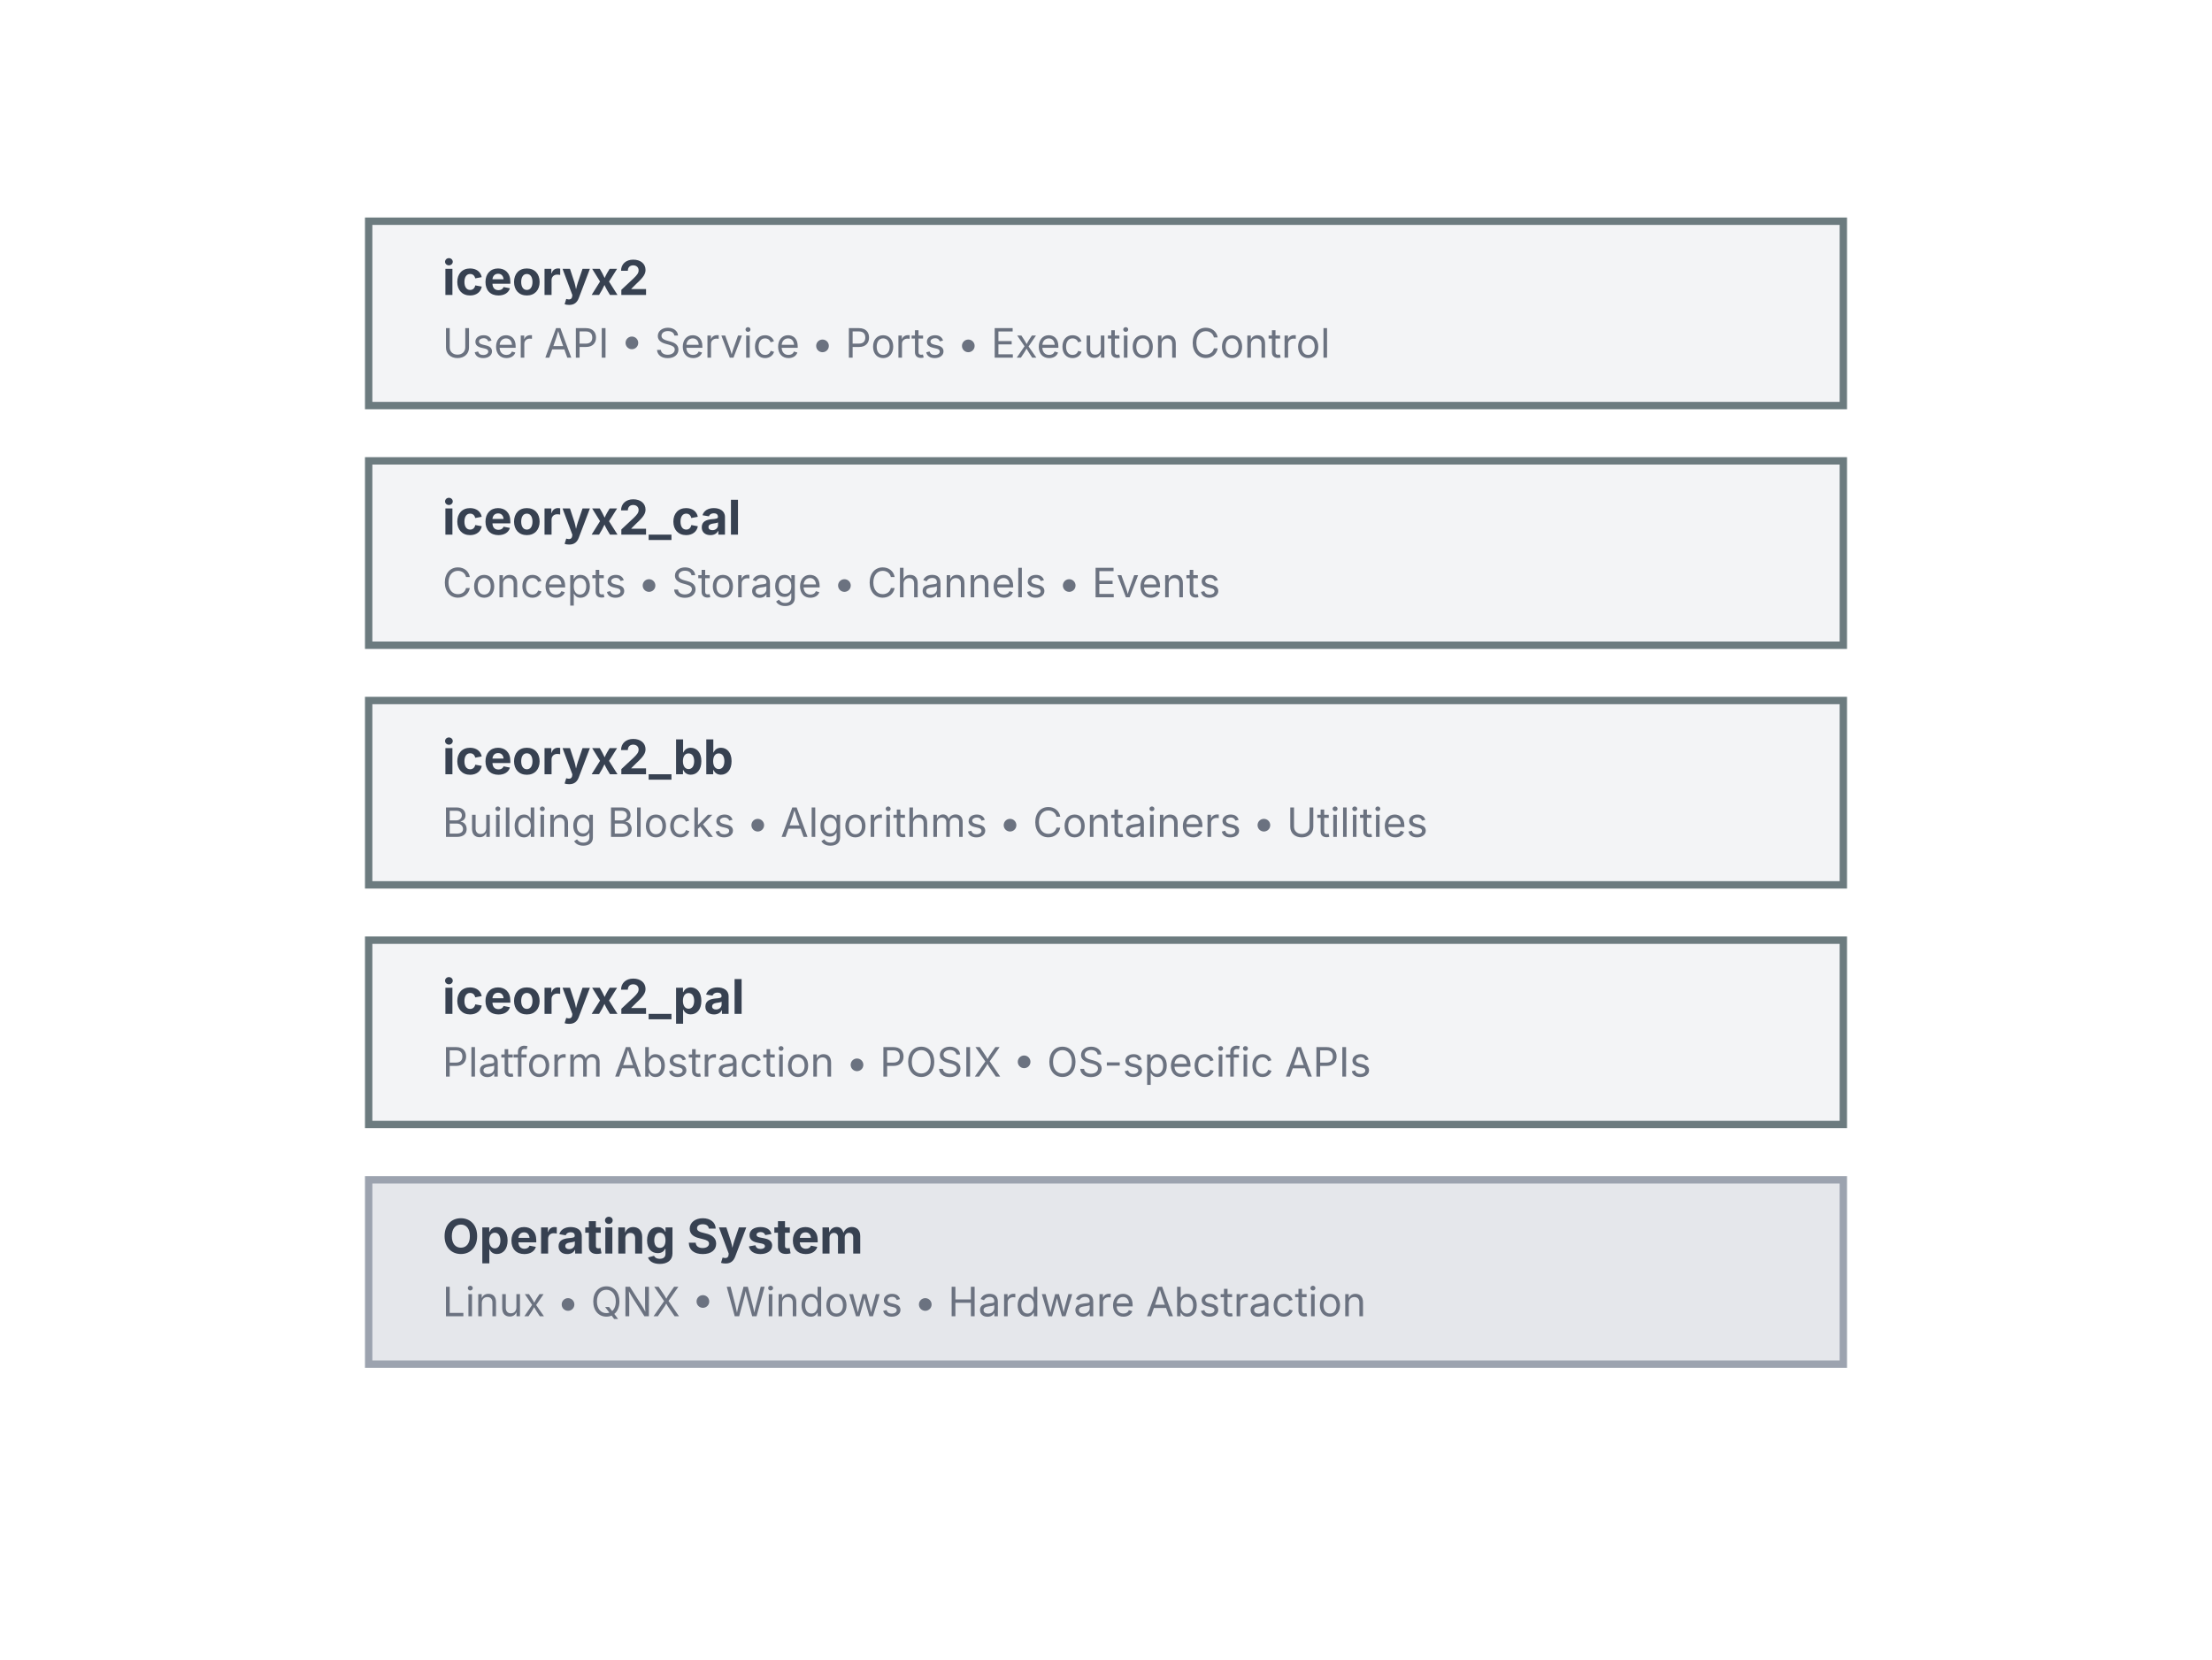
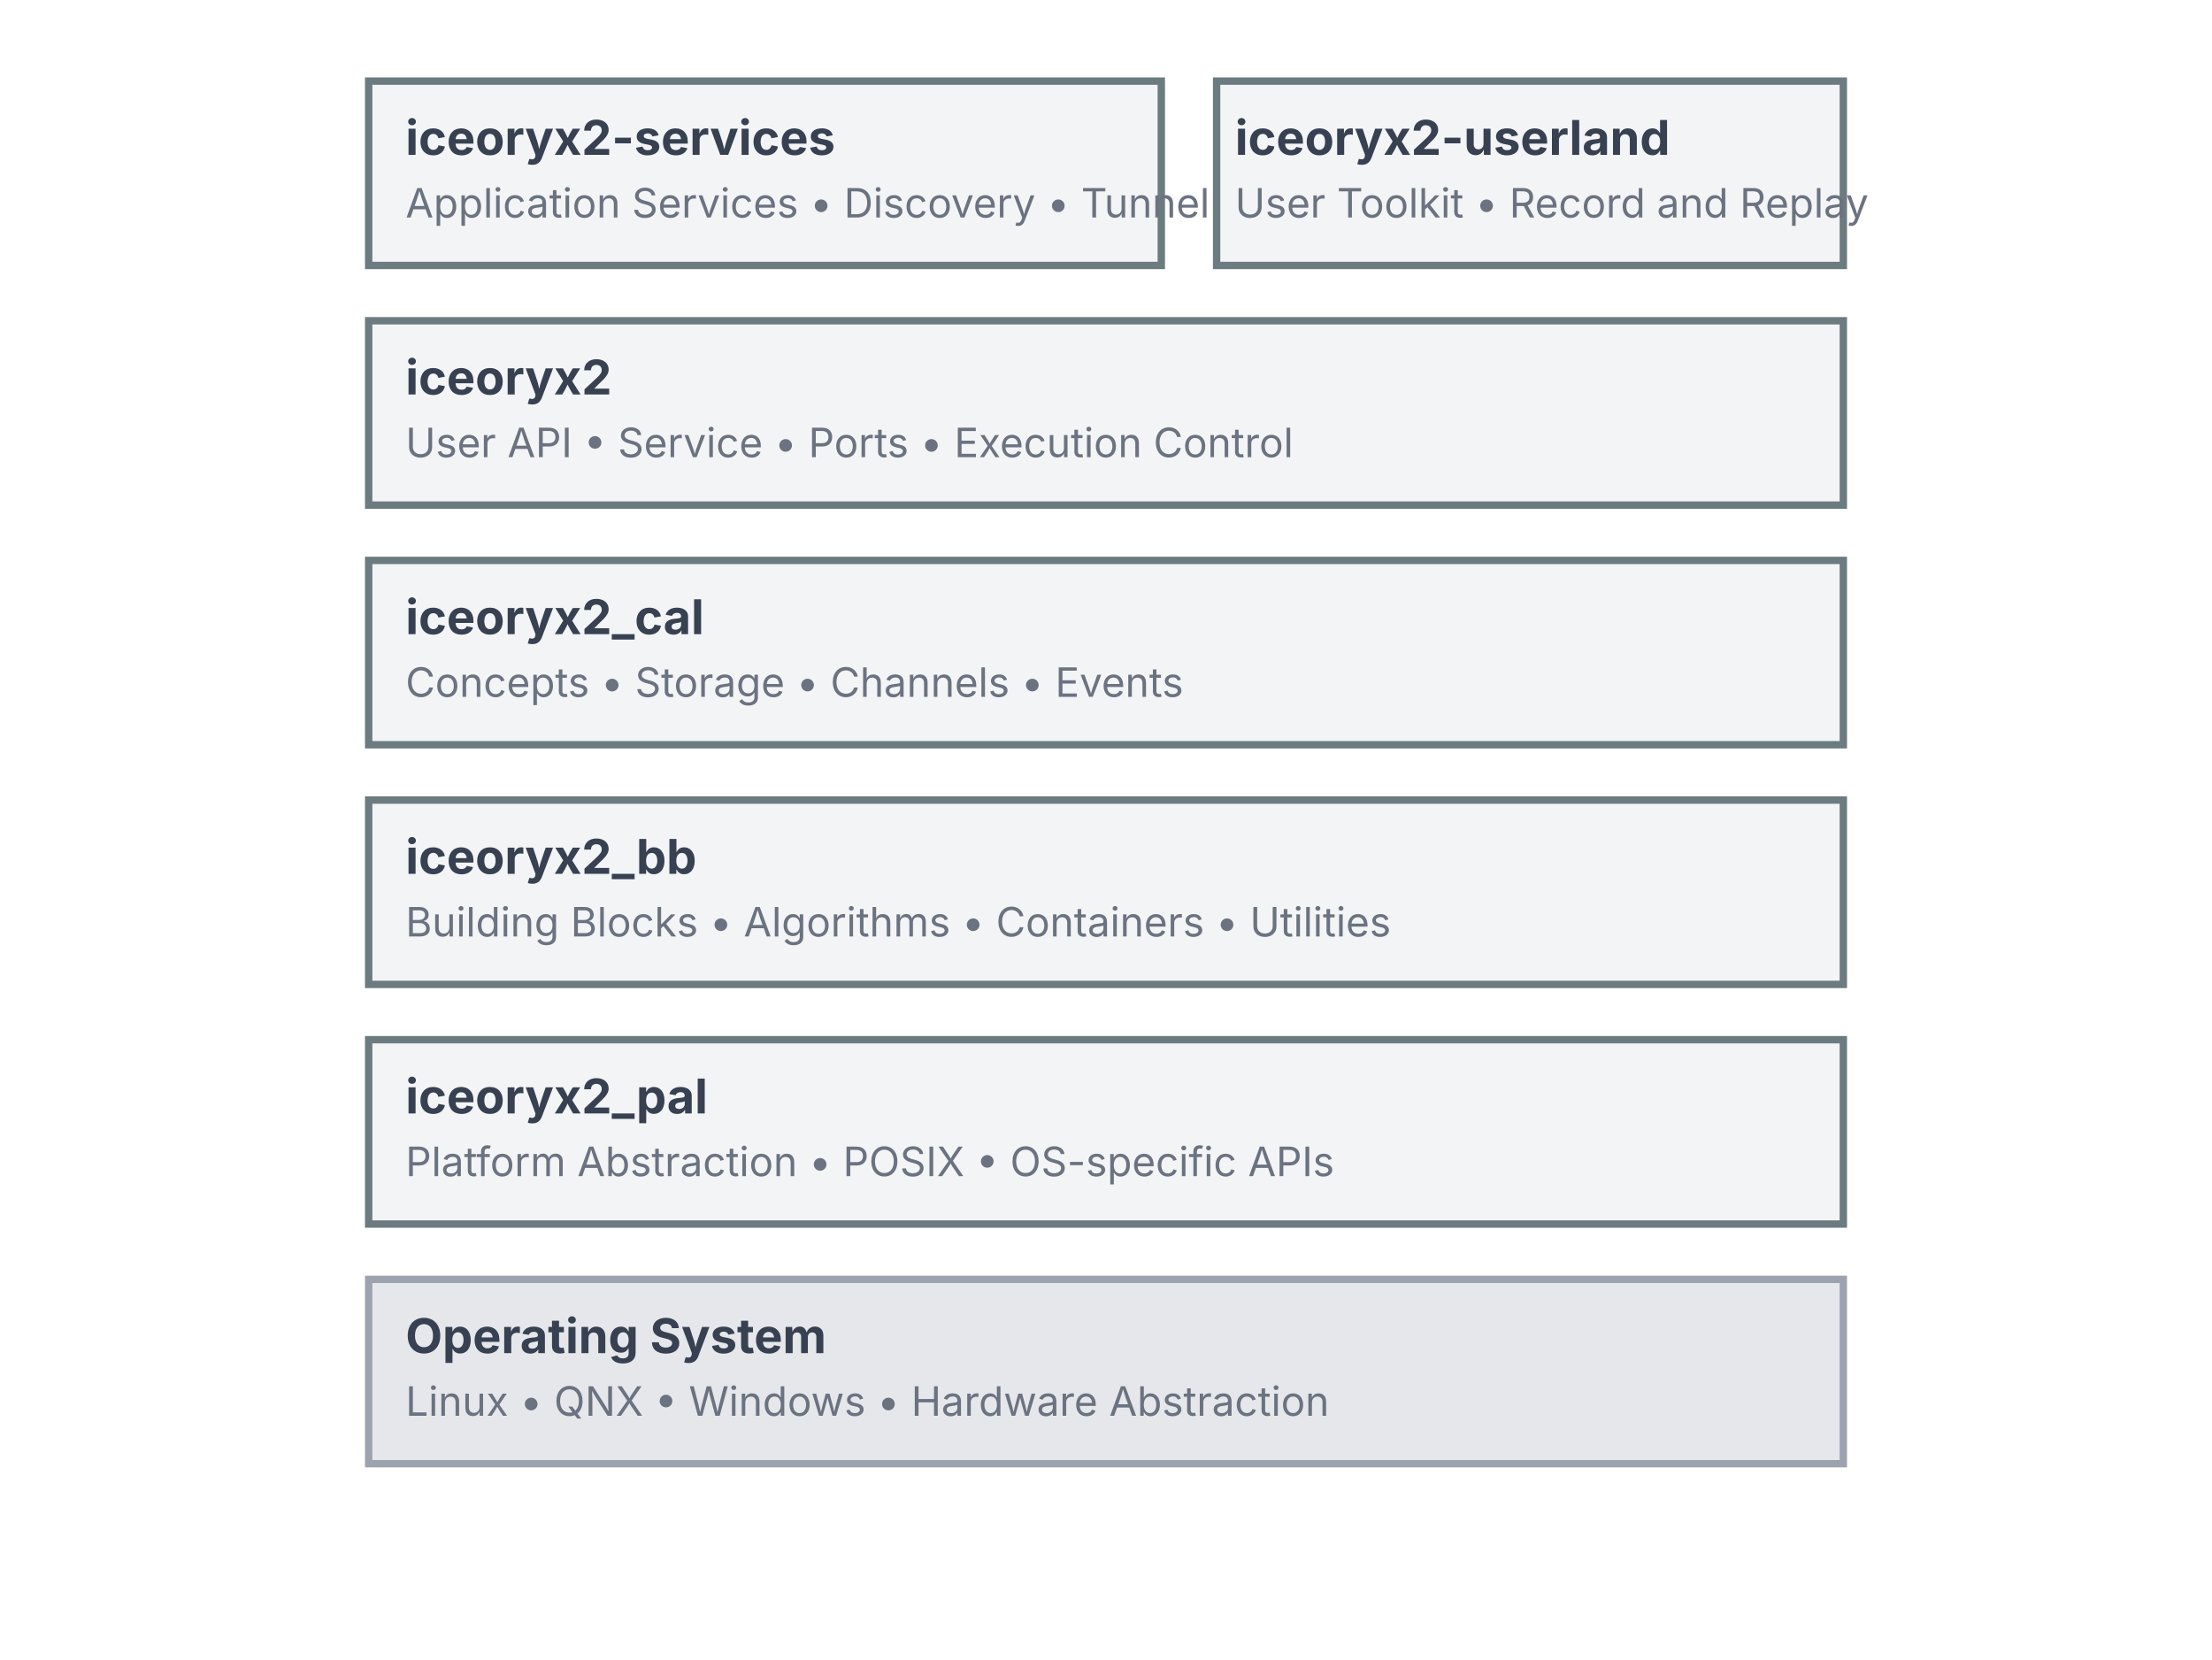
<svg xmlns="http://www.w3.org/2000/svg" viewBox="0 0 600 450">
  <defs>
    <style>
      .custom-fonts {
        font-family: Inter, -apple-system, BlinkMacSystemFont, 'Segoe UI', Roboto, sans-serif;
      }
    </style>
  </defs>
  <rect width="600" height="450" fill="transparent" />
-   <rect x="100" y="60" width="400" height="50" fill="#f3f4f6" stroke="#6c7b7f" stroke-width="2" />
-   <text x="120" y="80" font-size="13" font-weight="bold" class="custom-fonts" fill="#374151">iceoryx2</text>
-   <text x="120" y="97" font-size="11" class="custom-fonts" fill="#6b7280">User API • Service • Ports • Execution Control</text>
-   <rect x="100" y="125" width="400" height="50" fill="#f3f4f6" stroke="#6c7b7f" stroke-width="2" />
-   <text x="120" y="145" font-size="13" font-weight="bold" class="custom-fonts" fill="#374151">iceoryx2_cal</text>
-   <text x="120" y="162" font-size="11" class="custom-fonts" fill="#6b7280">Concepts • Storage • Channels • Events</text>
-   <rect x="100" y="190" width="400" height="50" fill="#f3f4f6" stroke="#6c7b7f" stroke-width="2" />
-   <text x="120" y="210" font-size="13" font-weight="bold" class="custom-fonts" fill="#374151">iceoryx2_bb</text>
-   <text x="120" y="227" font-size="11" class="custom-fonts" fill="#6b7280">Building Blocks • Algorithms • Containers • Utilities</text>
-   <rect x="100" y="255" width="400" height="50" fill="#f3f4f6" stroke="#6c7b7f" stroke-width="2" />
-   <text x="120" y="275" font-size="13" font-weight="bold" class="custom-fonts" fill="#374151">iceoryx2_pal</text>
-   <text x="120" y="292" font-size="11" class="custom-fonts" fill="#6b7280">Platform Abstraction • POSIX • OS-specific APIs</text>
-   <rect x="100" y="320" width="400" height="50" fill="#e5e7eb" stroke="#9ca3af" stroke-width="2" />
-   <text x="120" y="340" font-size="13" font-weight="bold" class="custom-fonts" fill="#374151">Operating System</text>
-   <text x="120" y="357" font-size="11" class="custom-fonts" fill="#6b7280">Linux • QNX • Windows • Hardware Abstraction</text>
+   <rect x="100" y="22" width="215" height="50" fill="#f3f4f6" stroke="#6c7b7f" stroke-width="2" />
+   <text x="110" y="42" font-size="13" font-weight="bold" class="custom-fonts" fill="#374151">iceoryx2-services</text>
+   <text x="110" y="59" font-size="11" class="custom-fonts" fill="#6b7280">Application Services • Discovery • Tunnel</text>
+   <rect x="330" y="22" width="170" height="50" fill="#f3f4f6" stroke="#6c7b7f" stroke-width="2" />
+   <text x="335" y="42" font-size="13" font-weight="bold" class="custom-fonts" fill="#374151">iceoryx2-userland</text>
+   <text x="335" y="59" font-size="11" class="custom-fonts" fill="#6b7280">User Toolkit • Record and Replay</text>
+   <rect x="100" y="87" width="400" height="50" fill="#f3f4f6" stroke="#6c7b7f" stroke-width="2" />
+   <text x="110" y="107" font-size="13" font-weight="bold" class="custom-fonts" fill="#374151">iceoryx2</text>
+   <text x="110" y="124" font-size="11" class="custom-fonts" fill="#6b7280">User API • Service • Ports • Execution Control</text>
+   <rect x="100" y="152" width="400" height="50" fill="#f3f4f6" stroke="#6c7b7f" stroke-width="2" />
+   <text x="110" y="172" font-size="13" font-weight="bold" class="custom-fonts" fill="#374151">iceoryx2_cal</text>
+   <text x="110" y="189" font-size="11" class="custom-fonts" fill="#6b7280">Concepts • Storage • Channels • Events</text>
+   <rect x="100" y="217" width="400" height="50" fill="#f3f4f6" stroke="#6c7b7f" stroke-width="2" />
+   <text x="110" y="237" font-size="13" font-weight="bold" class="custom-fonts" fill="#374151">iceoryx2_bb</text>
+   <text x="110" y="254" font-size="11" class="custom-fonts" fill="#6b7280">Building Blocks • Algorithms • Containers • Utilities</text>
+   <rect x="100" y="282" width="400" height="50" fill="#f3f4f6" stroke="#6c7b7f" stroke-width="2" />
+   <text x="110" y="302" font-size="13" font-weight="bold" class="custom-fonts" fill="#374151">iceoryx2_pal</text>
+   <text x="110" y="319" font-size="11" class="custom-fonts" fill="#6b7280">Platform Abstraction • POSIX • OS-specific APIs</text>
+   <rect x="100" y="347" width="400" height="50" fill="#e5e7eb" stroke="#9ca3af" stroke-width="2" />
+   <text x="110" y="367" font-size="13" font-weight="bold" class="custom-fonts" fill="#374151">Operating System</text>
+   <text x="110" y="384" font-size="11" class="custom-fonts" fill="#6b7280">Linux • QNX • Windows • Hardware Abstraction</text>
</svg>
